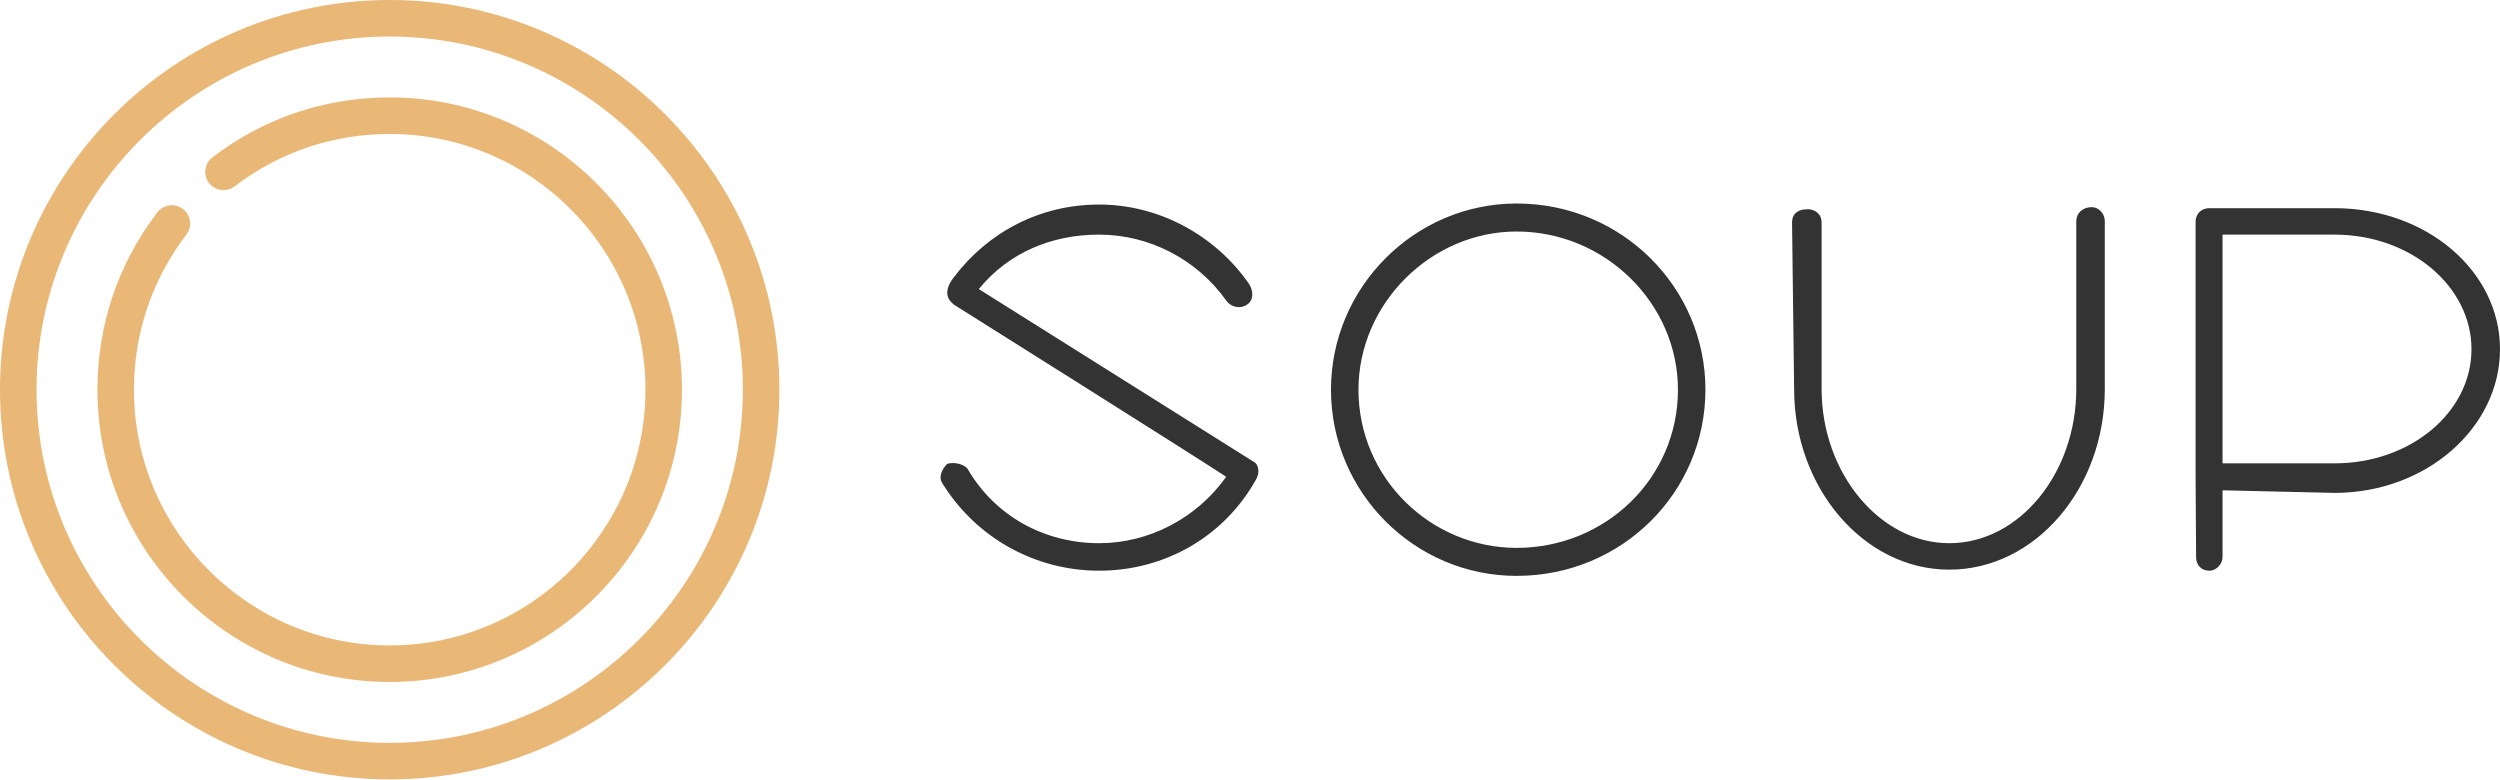
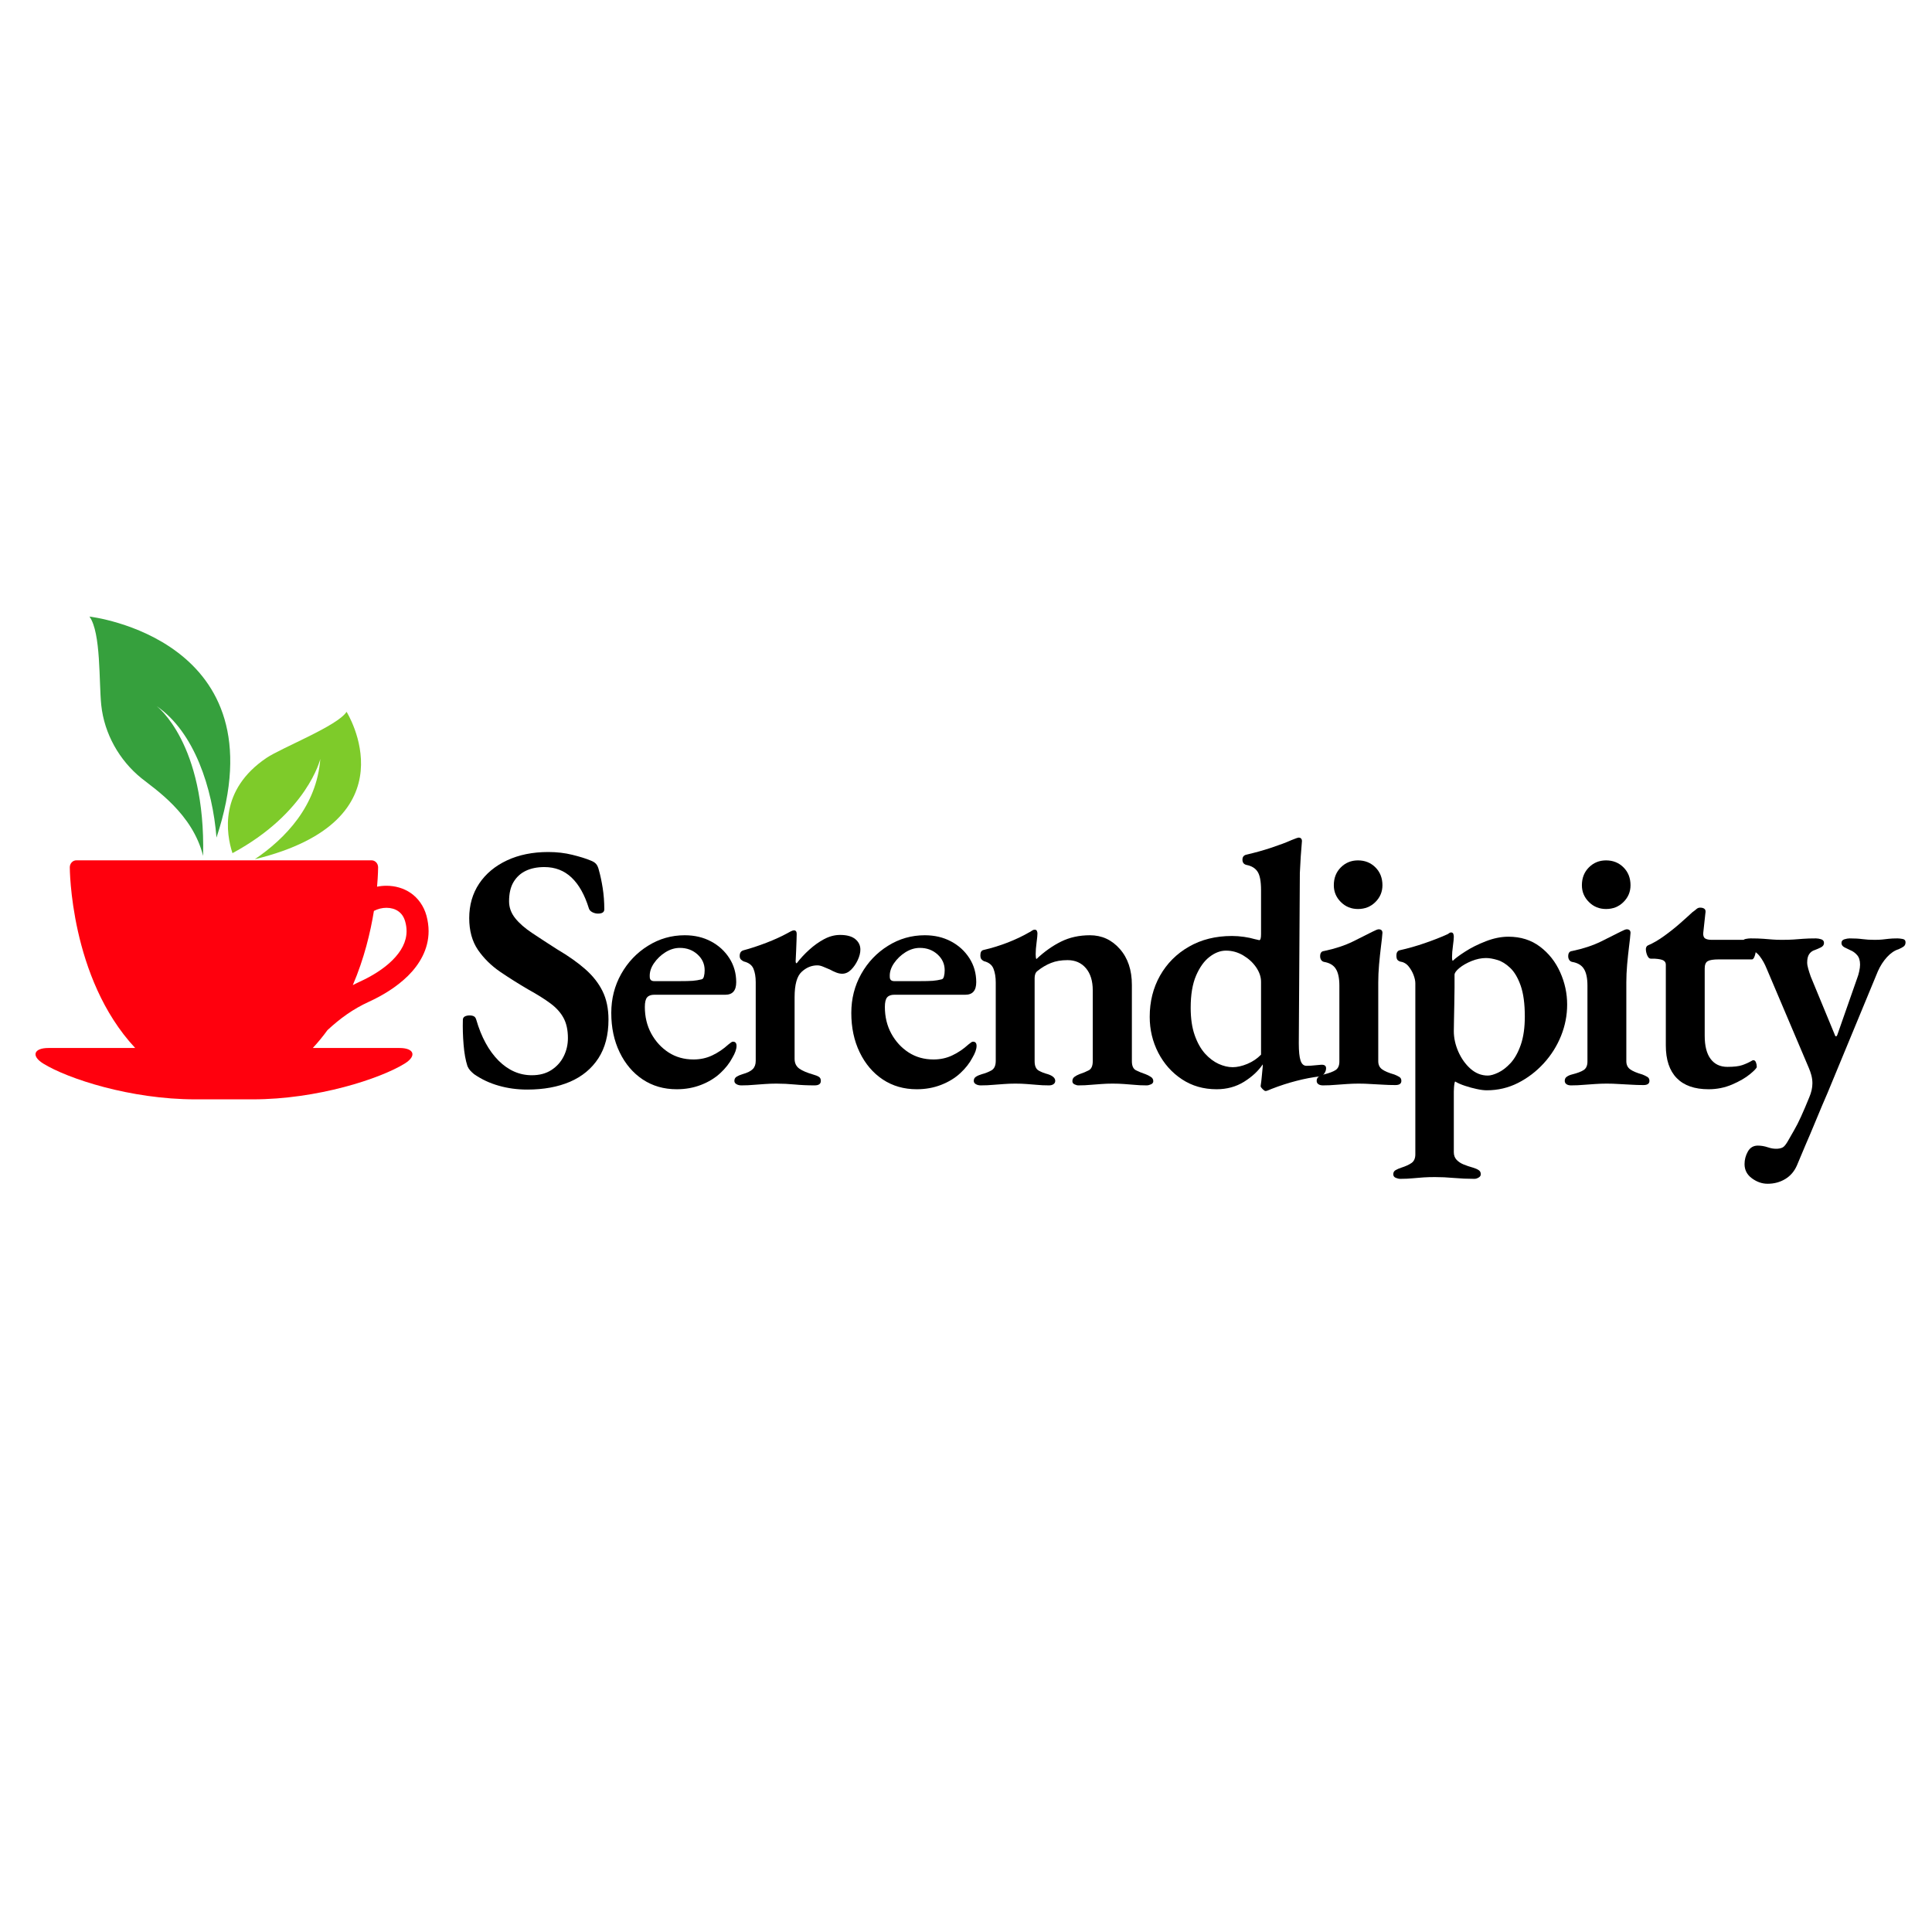
- <svg xmlns="http://www.w3.org/2000/svg" version="1.1" id="Warstwa_1" x="0px" y="0px" width="978.386px" height="305.016px" viewBox="0 0 978.386 305.016" enable-background="new 0 0 978.386 305.016" xml:space="preserve">
-   <g id="logo-symbol">
-     <path fill="#E9B776" d="M81.791,71.59c2.397,3.139,6.884,3.738,10.021,1.342c17.561-13.417,38.549-20.508,60.696-20.508   c55.188,0,100.086,44.896,100.086,100.084c0,55.187-44.897,100.083-100.086,100.083c-55.185,0-100.083-44.897-100.083-100.083   c0-22.148,7.091-43.137,20.509-60.698c2.397-3.135,1.797-7.624-1.341-10.02c-3.137-2.397-7.624-1.797-10.021,1.341   c-15.338,20.075-23.444,44.064-23.444,69.376c0,63.07,51.311,114.381,114.379,114.381c63.07,0,114.383-51.312,114.383-114.381   S215.578,38.125,152.507,38.125c-25.311,0-49.301,8.105-69.374,23.442C79.996,63.967,79.394,68.453,81.791,71.59L81.791,71.59z    M152.508,0C68.417,0,0,68.414,0,152.508s68.415,152.508,152.508,152.508c84.095,0,152.511-68.414,152.511-152.508   S236.603,0,152.508,0z M152.508,290.718c-76.208,0-138.21-62-138.21-138.211c0-76.209,62.001-138.211,138.21-138.211   c76.21,0,138.213,62.001,138.213,138.211C290.719,228.717,228.718,290.718,152.508,290.718z" />
-   </g>
-   <g id="logo-text">
-     <path fill="#333333" d="M479.879,186.605c-8.725-5.885-106.557-67.383-106.557-67.383c-2.841-2.235-4.061-5.479,0-10.758   c13.396-17.659,33.692-28.416,56.832-28.416c23.139,0,45.262,11.771,58.657,31.054c1.827,2.844,1.827,6.495-0.812,8.12   c-2.639,1.827-6.293,1.014-8.119-1.625c-11.568-16.236-30.242-25.776-49.727-25.776c-18.673,0-35.521,7.104-47.09,21.312   l107.574,67.588c1.826,0.812,2.639,4.263,0.812,7.104c-12.382,22.123-35.522,35.519-61.297,35.519   c-24.764,0-47.9-12.583-61.297-34.1c-1.826-2.642,0-5.889,1.826-7.71c2.641-0.812,6.292,0,7.917,1.821   c10.757,18.678,30.242,29.229,51.554,29.229C449.638,212.586,468.311,202.844,479.879,186.605L479.879,186.605z M667.427,152.508   c0,40.188-32.68,72.866-73.881,72.866c-39.984,0-72.662-32.683-72.662-72.866c0-39.985,32.678-72.866,72.662-72.866   C634.748,79.642,667.427,112.522,667.427,152.508L667.427,152.508z M656.669,152.508c0-33.69-28.416-61.903-63.123-61.903   c-33.488,0-61.902,28.213-61.902,61.903c0,34.708,28.414,61.905,61.902,61.905C628.253,214.413,656.669,187.216,656.669,152.508   L656.669,152.508z M818.644,81.064c2.641,0,5.074,2.438,5.074,5.479v65.761c0,38.77-27.197,70.633-60.893,70.633   c-33.285,0-60.688-31.863-60.688-70.633l-0.812-65.152c0-3.648,2.438-5.274,6.092-5.274c2.639,0,5.479,1.626,5.479,5.274v65.152   c0,32.679,22.732,60.281,49.932,60.281c27.604,0,49.729-27.604,49.729-60.281v-65.76C812.556,83.5,814.99,81.064,818.644,81.064   L818.644,81.064z M978.386,136.676c0,30.649-28.82,56.222-64.746,56.222l-43.84-1.013v26.182c0,2.643-2.438,5.276-5.074,5.276   c-3.654,0-5.275-2.638-5.275-5.276l-0.201-32.271V86.747c0-2.642,1.822-5.275,5.479-5.275h48.914   C949.566,81.47,978.386,106.028,978.386,136.676z M967.224,136.676c0-24.559-23.748-44.854-53.584-44.854H869.8v89.511h43.84   C943.476,181.329,967.224,161.235,967.224,136.676z" />
+ <svg xmlns="http://www.w3.org/2000/svg" width="500" zoomAndPan="magnify" viewBox="0 0 375 375" height="500" preserveAspectRatio="xMidYMid meet" version="1.2">
+   <defs>
+     <clipPath id="b39e5884df">
+       <path d="M 17.367 119.668 L 45 119.668 L 45 166.785 L 17.367 166.785 Z M 17.367 119.668 " />
+     </clipPath>
+     <clipPath id="8d5f813678">
+       <path d="M 44 138 L 71 138 L 71 166.785 L 44 166.785 Z M 44 138 " />
+     </clipPath>
+     <clipPath id="1d9d7d0a3b">
+       <path d="M 6 166.852 L 83.191 166.852 L 83.191 213.969 L 6 213.969 Z M 6 166.852 " />
+     </clipPath>
+   </defs>
+   <g id="b782e53196">
+     <g clip-rule="nonzero" clip-path="url(#b39e5884df)">
+       <path style=" stroke:none;fill-rule:nonzero;fill:#36a03d;fill-opacity:1;" d="M 39.422 166.129 C 39.941 144.211 30.426 137.074 30.426 137.074 C 37.75 142.098 41.266 153.043 42.02 162.574 C 54.844 123.965 17.379 119.676 17.363 119.676 C 19.629 122.789 19.184 132.406 19.656 136.875 C 20.242 142.43 23.176 147.594 27.441 151.043 C 30.094 153.184 37.375 157.922 39.422 166.129 " />
+     </g>
+     <g clip-rule="nonzero" clip-path="url(#8d5f813678)">
+       <path style=" stroke:none;fill-rule:nonzero;fill:#7ecb2a;fill-opacity:1;" d="M 45.121 165.598 C 59.688 157.746 62.172 147.305 62.172 147.305 C 61.469 156.422 55.43 162.723 49.461 166.777 C 80.52 159.203 67.266 138.16 67.266 138.16 C 65.578 140.875 54.688 145.117 51.734 147.105 C 42.496 153.328 43.891 161.824 45.121 165.598 " />
+     </g>
+     <g clip-rule="nonzero" clip-path="url(#1d9d7d0a3b)">
+       <path style=" stroke:none;fill-rule:nonzero;fill:#ff000d;fill-opacity:1;" d="M 72.578 176.809 C 73.344 176.406 74.199 176.203 75.008 176.203 C 75.895 176.203 76.688 176.438 77.289 176.859 C 77.895 177.285 78.367 177.883 78.648 178.867 C 78.84 179.535 78.914 180.152 78.914 180.734 C 78.914 182.781 77.91 184.637 76.18 186.367 C 74.473 188.078 72.09 189.516 69.879 190.523 C 69.395 190.742 68.938 190.977 68.48 191.211 C 70.691 186.055 71.914 180.918 72.578 176.809 Z M 77.551 203.414 L 60.711 203.414 C 61.742 202.309 62.691 201.145 63.562 199.945 C 66.062 197.633 68.527 195.848 71.656 194.418 C 74.184 193.258 76.945 191.621 79.191 189.41 C 81.418 187.199 83.191 184.266 83.191 180.734 C 83.191 179.754 83.051 178.742 82.777 177.727 C 82.262 175.844 81.141 174.32 79.734 173.34 C 78.316 172.367 76.656 171.926 75.008 171.926 C 74.402 171.926 73.785 171.984 73.188 172.109 C 73.391 169.77 73.391 168.348 73.391 168.348 C 73.391 167.594 72.824 166.988 72.113 166.988 L 14.824 166.988 C 14.117 166.988 13.547 167.594 13.547 168.348 C 13.547 168.348 13.543 189.82 26.238 203.414 L 9.398 203.414 C 6.566 203.414 5.992 204.949 8.398 206.441 C 13.145 209.375 25.344 213.383 37.91 213.383 L 49.039 213.383 C 61.602 213.383 73.801 209.375 78.547 206.441 C 80.953 204.949 80.383 203.414 77.551 203.414 " />
+     </g>
+     <g style="fill:#000000;fill-opacity:1;">
+       <g transform="translate(87.80995, 210.4694)">
+         <path style="stroke:none" d="M 14.531 1.016 C 12.582 1.016 10.738 0.766 9 0.266 C 7.258 -0.223 5.664 -0.969 4.219 -1.969 C 3.938 -2.195 3.68 -2.438 3.453 -2.688 C 3.234 -2.938 3.055 -3.219 2.922 -3.531 C 2.555 -4.664 2.305 -6.055 2.172 -7.703 C 2.035 -9.359 1.988 -10.957 2.031 -12.5 C 2.031 -12.812 2.156 -13.035 2.406 -13.172 C 2.656 -13.305 2.961 -13.375 3.328 -13.375 C 3.691 -13.375 3.973 -13.316 4.172 -13.203 C 4.379 -13.098 4.531 -12.883 4.625 -12.562 C 5.613 -9.164 7.055 -6.516 8.953 -4.609 C 10.859 -2.711 13.016 -1.766 15.422 -1.766 C 16.91 -1.766 18.176 -2.102 19.219 -2.781 C 20.258 -3.457 21.051 -4.336 21.594 -5.422 C 22.145 -6.516 22.422 -7.695 22.422 -8.969 C 22.422 -10.551 22.133 -11.863 21.562 -12.906 C 21 -13.945 20.148 -14.883 19.016 -15.719 C 17.879 -16.562 16.453 -17.457 14.734 -18.406 C 12.879 -19.488 11.066 -20.629 9.297 -21.828 C 7.535 -23.035 6.086 -24.461 4.953 -26.109 C 3.828 -27.766 3.266 -29.816 3.266 -32.266 C 3.266 -34.797 3.906 -37.023 5.188 -38.953 C 6.477 -40.879 8.281 -42.383 10.594 -43.469 C 12.906 -44.551 15.578 -45.094 18.609 -45.094 C 20.285 -45.094 21.848 -44.91 23.297 -44.547 C 24.742 -44.191 25.898 -43.832 26.766 -43.469 C 27.266 -43.289 27.633 -43.066 27.875 -42.797 C 28.125 -42.523 28.316 -42.094 28.453 -41.5 C 28.723 -40.551 28.961 -39.422 29.172 -38.109 C 29.379 -36.797 29.484 -35.414 29.484 -33.969 C 29.484 -33.414 29.07 -33.141 28.25 -33.141 C 27.895 -33.141 27.535 -33.227 27.172 -33.406 C 26.805 -33.594 26.578 -33.848 26.484 -34.172 C 25.672 -36.797 24.551 -38.785 23.125 -40.141 C 21.695 -41.492 19.941 -42.172 17.859 -42.172 C 16.461 -42.172 15.266 -41.93 14.266 -41.453 C 13.266 -40.984 12.469 -40.258 11.875 -39.281 C 11.289 -38.312 11 -37.055 11 -35.516 C 11 -34.336 11.395 -33.25 12.188 -32.25 C 12.977 -31.258 14.086 -30.289 15.516 -29.344 C 16.941 -28.395 18.539 -27.352 20.312 -26.219 C 22.477 -24.945 24.297 -23.664 25.766 -22.375 C 27.242 -21.082 28.367 -19.656 29.141 -18.094 C 29.91 -16.539 30.297 -14.695 30.297 -12.562 C 30.297 -9.57 29.641 -7.066 28.328 -5.047 C 27.016 -3.035 25.18 -1.52 22.828 -0.5 C 20.473 0.508 17.707 1.016 14.531 1.016 Z M 14.531 1.016 " />
+       </g>
+     </g>
+     <g style="fill:#000000;fill-opacity:1;">
+       <g transform="translate(116.9454, 210.4694)">
+         <path style="stroke:none" d="M 14.406 0.953 C 11.906 0.953 9.703 0.316 7.797 -0.953 C 5.898 -2.223 4.41 -3.977 3.328 -6.219 C 2.242 -8.457 1.703 -11.004 1.703 -13.859 C 1.703 -16.617 2.344 -19.141 3.625 -21.422 C 4.914 -23.711 6.648 -25.535 8.828 -26.891 C 11.004 -28.254 13.383 -28.938 15.969 -28.938 C 17.863 -28.938 19.555 -28.539 21.047 -27.75 C 22.547 -26.957 23.738 -25.867 24.625 -24.484 C 25.508 -23.109 25.953 -21.555 25.953 -19.828 C 25.953 -18.203 25.25 -17.391 23.844 -17.391 L 10.047 -17.391 C 9.41 -17.391 8.945 -17.219 8.656 -16.875 C 8.363 -16.539 8.219 -15.922 8.219 -15.016 C 8.219 -13.109 8.633 -11.383 9.469 -9.844 C 10.312 -8.312 11.43 -7.094 12.828 -6.188 C 14.234 -5.281 15.844 -4.828 17.656 -4.828 C 18.969 -4.828 20.176 -5.086 21.281 -5.609 C 22.395 -6.129 23.453 -6.844 24.453 -7.75 C 24.629 -7.883 24.785 -8.004 24.922 -8.109 C 25.055 -8.223 25.191 -8.281 25.328 -8.281 C 25.785 -8.281 26.016 -8.008 26.016 -7.469 C 26.016 -6.832 25.742 -6.062 25.203 -5.156 C 24.66 -4.113 23.879 -3.117 22.859 -2.172 C 21.836 -1.223 20.602 -0.469 19.156 0.094 C 17.707 0.664 16.125 0.953 14.406 0.953 Z M 10.047 -20.031 L 14.875 -20.031 C 16.051 -20.031 16.93 -20.051 17.516 -20.094 C 18.109 -20.145 18.676 -20.238 19.219 -20.375 C 19.445 -20.414 19.602 -20.609 19.688 -20.953 C 19.781 -21.297 19.828 -21.691 19.828 -22.141 C 19.828 -23.359 19.363 -24.383 18.438 -25.219 C 17.508 -26.062 16.367 -26.484 15.016 -26.484 C 14.055 -26.484 13.125 -26.203 12.219 -25.641 C 11.32 -25.078 10.578 -24.363 9.984 -23.5 C 9.391 -22.633 9.117 -21.754 9.172 -20.859 C 9.172 -20.305 9.461 -20.031 10.047 -20.031 Z M 10.047 -20.031 " />
+       </g>
+     </g>
+     <g style="fill:#000000;fill-opacity:1;">
+       <g transform="translate(140.9192, 210.4694)">
+         <path style="stroke:none" d="M 2.984 0.203 C 2.617 0.203 2.301 0.125 2.031 -0.031 C 1.758 -0.188 1.625 -0.398 1.625 -0.672 C 1.625 -1.035 1.77 -1.305 2.062 -1.484 C 2.363 -1.672 2.738 -1.832 3.188 -1.969 C 4.145 -2.238 4.812 -2.566 5.188 -2.953 C 5.57 -3.336 5.766 -3.867 5.766 -4.547 L 5.766 -19.828 C 5.766 -20.867 5.617 -21.738 5.328 -22.438 C 5.035 -23.145 4.414 -23.613 3.469 -23.844 C 3.281 -23.926 3.098 -24.047 2.922 -24.203 C 2.742 -24.367 2.656 -24.609 2.656 -24.922 C 2.656 -25.516 2.898 -25.879 3.391 -26.016 C 4.754 -26.379 6.227 -26.863 7.812 -27.469 C 9.395 -28.082 10.727 -28.688 11.812 -29.281 C 12.039 -29.414 12.289 -29.551 12.562 -29.688 C 12.832 -29.82 13.035 -29.891 13.172 -29.891 C 13.535 -29.891 13.719 -29.66 13.719 -29.203 C 13.719 -29.023 13.707 -28.617 13.688 -27.984 C 13.664 -27.348 13.641 -26.656 13.609 -25.906 C 13.586 -25.164 13.555 -24.5 13.516 -23.906 C 13.516 -23.633 13.582 -23.5 13.719 -23.5 C 14.445 -24.445 15.266 -25.328 16.172 -26.141 C 17.078 -26.961 18.035 -27.645 19.047 -28.188 C 20.066 -28.727 21.098 -29 22.141 -29 C 23.453 -29 24.438 -28.727 25.094 -28.188 C 25.75 -27.645 26.078 -26.969 26.078 -26.156 C 26.078 -25.52 25.906 -24.836 25.562 -24.109 C 25.227 -23.391 24.801 -22.77 24.281 -22.25 C 23.758 -21.727 23.18 -21.469 22.547 -21.469 C 22.18 -21.469 21.797 -21.547 21.391 -21.703 C 20.984 -21.859 20.578 -22.051 20.172 -22.281 C 19.766 -22.457 19.344 -22.633 18.906 -22.812 C 18.477 -23 18.086 -23.094 17.734 -23.094 C 16.598 -23.094 15.578 -22.672 14.672 -21.828 C 13.766 -20.992 13.312 -19.352 13.312 -16.906 L 13.312 -4.953 C 13.312 -4.141 13.602 -3.516 14.188 -3.078 C 14.781 -2.648 15.688 -2.258 16.906 -1.906 C 17.406 -1.77 17.781 -1.617 18.031 -1.453 C 18.281 -1.297 18.406 -1.035 18.406 -0.672 C 18.406 -0.086 18 0.203 17.188 0.203 C 15.82 0.203 14.539 0.145 13.344 0.031 C 12.145 -0.082 10.957 -0.141 9.781 -0.141 C 9.008 -0.141 8.27 -0.113 7.562 -0.062 C 6.863 -0.02 6.148 0.031 5.422 0.094 C 4.703 0.164 3.891 0.203 2.984 0.203 Z M 2.984 0.203 " />
+       </g>
+     </g>
+     <g style="fill:#000000;fill-opacity:1;">
+       <g transform="translate(163.5347, 210.4694)">
+         <path style="stroke:none" d="M 14.406 0.953 C 11.906 0.953 9.703 0.316 7.797 -0.953 C 5.898 -2.223 4.41 -3.977 3.328 -6.219 C 2.242 -8.457 1.703 -11.004 1.703 -13.859 C 1.703 -16.617 2.344 -19.141 3.625 -21.422 C 4.914 -23.711 6.648 -25.535 8.828 -26.891 C 11.004 -28.254 13.383 -28.938 15.969 -28.938 C 17.863 -28.938 19.555 -28.539 21.047 -27.75 C 22.547 -26.957 23.738 -25.867 24.625 -24.484 C 25.508 -23.109 25.953 -21.555 25.953 -19.828 C 25.953 -18.203 25.25 -17.391 23.844 -17.391 L 10.047 -17.391 C 9.41 -17.391 8.945 -17.219 8.656 -16.875 C 8.363 -16.539 8.219 -15.922 8.219 -15.016 C 8.219 -13.109 8.633 -11.383 9.469 -9.844 C 10.312 -8.312 11.43 -7.094 12.828 -6.188 C 14.234 -5.281 15.844 -4.828 17.656 -4.828 C 18.969 -4.828 20.176 -5.086 21.281 -5.609 C 22.395 -6.129 23.453 -6.844 24.453 -7.75 C 24.629 -7.883 24.785 -8.004 24.922 -8.109 C 25.055 -8.223 25.191 -8.281 25.328 -8.281 C 25.785 -8.281 26.016 -8.008 26.016 -7.469 C 26.016 -6.832 25.742 -6.062 25.203 -5.156 C 24.66 -4.113 23.879 -3.117 22.859 -2.172 C 21.836 -1.223 20.602 -0.469 19.156 0.094 C 17.707 0.664 16.125 0.953 14.406 0.953 Z M 10.047 -20.031 L 14.875 -20.031 C 16.051 -20.031 16.93 -20.051 17.516 -20.094 C 18.109 -20.145 18.676 -20.238 19.219 -20.375 C 19.445 -20.414 19.602 -20.609 19.688 -20.953 C 19.781 -21.297 19.828 -21.691 19.828 -22.141 C 19.828 -23.359 19.363 -24.383 18.438 -25.219 C 17.508 -26.062 16.367 -26.484 15.016 -26.484 C 14.055 -26.484 13.125 -26.203 12.219 -25.641 C 11.32 -25.078 10.578 -24.363 9.984 -23.5 C 9.391 -22.633 9.117 -21.754 9.172 -20.859 C 9.172 -20.305 9.461 -20.031 10.047 -20.031 Z M 10.047 -20.031 " />
+       </g>
+     </g>
+     <g style="fill:#000000;fill-opacity:1;">
+       <g transform="translate(187.5085, 210.4694)">
+         <path style="stroke:none" d="M 2.859 0.203 C 2.492 0.203 2.176 0.125 1.906 -0.031 C 1.633 -0.188 1.5 -0.398 1.5 -0.672 C 1.5 -1.035 1.645 -1.305 1.938 -1.484 C 2.227 -1.672 2.602 -1.832 3.062 -1.969 C 3.738 -2.145 4.359 -2.391 4.922 -2.703 C 5.484 -3.023 5.766 -3.641 5.766 -4.547 L 5.766 -19.766 C 5.766 -20.805 5.617 -21.695 5.328 -22.438 C 5.035 -23.188 4.414 -23.676 3.469 -23.906 C 3.281 -24 3.117 -24.125 2.984 -24.281 C 2.848 -24.438 2.781 -24.695 2.781 -25.062 C 2.781 -25.656 2.984 -25.992 3.391 -26.078 C 4.973 -26.441 6.547 -26.926 8.109 -27.531 C 9.672 -28.145 11.039 -28.797 12.219 -29.484 C 12.406 -29.566 12.586 -29.676 12.766 -29.812 C 12.953 -29.945 13.133 -30.016 13.312 -30.016 C 13.539 -30.016 13.688 -29.938 13.75 -29.781 C 13.82 -29.625 13.859 -29.457 13.859 -29.281 C 13.859 -28.957 13.801 -28.363 13.688 -27.5 C 13.57 -26.645 13.516 -25.898 13.516 -25.266 C 13.516 -25.086 13.523 -24.895 13.547 -24.688 C 13.566 -24.488 13.602 -24.363 13.656 -24.312 C 15.195 -25.758 16.789 -26.891 18.438 -27.703 C 20.094 -28.523 21.961 -28.938 24.047 -28.938 C 26.359 -28.938 28.289 -28.051 29.844 -26.281 C 31.406 -24.52 32.188 -22.191 32.188 -19.297 L 32.188 -4.484 C 32.188 -3.578 32.457 -2.988 33 -2.719 C 33.551 -2.445 34.164 -2.195 34.844 -1.969 C 35.207 -1.832 35.547 -1.66 35.859 -1.453 C 36.18 -1.254 36.344 -0.973 36.344 -0.609 C 36.344 -0.336 36.191 -0.133 35.891 0 C 35.598 0.133 35.316 0.203 35.047 0.203 C 34.141 0.203 33.348 0.164 32.672 0.094 C 31.992 0.031 31.328 -0.02 30.672 -0.062 C 30.016 -0.113 29.273 -0.141 28.453 -0.141 C 27.68 -0.141 26.957 -0.113 26.281 -0.062 C 25.602 -0.02 24.91 0.031 24.203 0.094 C 23.504 0.164 22.703 0.203 21.797 0.203 C 21.578 0.203 21.328 0.133 21.047 0 C 20.773 -0.133 20.641 -0.336 20.641 -0.609 C 20.641 -0.973 20.773 -1.254 21.047 -1.453 C 21.328 -1.66 21.645 -1.832 22 -1.969 C 22.688 -2.195 23.289 -2.445 23.812 -2.719 C 24.332 -2.988 24.594 -3.578 24.594 -4.484 L 24.594 -18.266 C 24.594 -20.078 24.148 -21.504 23.266 -22.547 C 22.379 -23.586 21.191 -24.109 19.703 -24.109 C 18.473 -24.109 17.406 -23.926 16.5 -23.562 C 15.594 -23.207 14.711 -22.688 13.859 -22 C 13.672 -21.863 13.531 -21.672 13.438 -21.422 C 13.352 -21.18 13.312 -20.922 13.312 -20.641 L 13.312 -4.484 C 13.312 -3.578 13.57 -2.973 14.094 -2.672 C 14.613 -2.379 15.211 -2.145 15.891 -1.969 C 16.836 -1.656 17.312 -1.223 17.312 -0.672 C 17.312 -0.398 17.195 -0.188 16.969 -0.031 C 16.75 0.125 16.457 0.203 16.094 0.203 C 15.188 0.203 14.395 0.164 13.719 0.094 C 13.039 0.031 12.383 -0.02 11.75 -0.062 C 11.113 -0.113 10.391 -0.141 9.578 -0.141 C 8.805 -0.141 8.082 -0.113 7.406 -0.062 C 6.727 -0.02 6.023 0.031 5.297 0.094 C 4.578 0.164 3.766 0.203 2.859 0.203 Z M 2.859 0.203 " />
+       </g>
+     </g>
+     <g style="fill:#000000;fill-opacity:1;">
+       <g transform="translate(221.3303, 210.4694)">
+         <path style="stroke:none" d="M 24.312 1.297 C 24.176 1.297 23.984 1.172 23.734 0.922 C 23.484 0.672 23.359 0.477 23.359 0.344 C 23.453 -0.289 23.531 -0.957 23.594 -1.656 C 23.664 -2.363 23.723 -2.969 23.766 -3.469 L 23.766 -3.875 C 22.91 -2.602 21.703 -1.477 20.141 -0.5 C 18.578 0.469 16.801 0.953 14.812 0.953 C 12.27 0.953 10.023 0.305 8.078 -0.984 C 6.129 -2.273 4.598 -3.992 3.484 -6.141 C 2.379 -8.297 1.828 -10.617 1.828 -13.109 C 1.828 -16.055 2.492 -18.719 3.828 -21.094 C 5.172 -23.469 7.039 -25.344 9.438 -26.719 C 11.844 -28.102 14.629 -28.797 17.797 -28.797 C 18.566 -28.797 19.348 -28.738 20.141 -28.625 C 20.93 -28.508 21.617 -28.363 22.203 -28.188 C 22.754 -28.051 23.051 -27.984 23.094 -27.984 C 23.32 -27.984 23.438 -28.367 23.438 -29.141 L 23.438 -37.703 C 23.438 -39.422 23.207 -40.617 22.75 -41.297 C 22.301 -41.973 21.578 -42.406 20.578 -42.594 C 20.078 -42.727 19.828 -43.066 19.828 -43.609 C 19.828 -44.109 20.055 -44.426 20.516 -44.562 C 22.273 -44.969 23.938 -45.43 25.5 -45.953 C 27.062 -46.473 28.344 -46.957 29.344 -47.406 C 29.789 -47.594 30.113 -47.719 30.312 -47.781 C 30.52 -47.852 30.648 -47.891 30.703 -47.891 C 31.148 -47.891 31.375 -47.66 31.375 -47.203 C 31.375 -47.203 31.352 -46.93 31.312 -46.391 C 31.27 -45.848 31.211 -45.113 31.141 -44.188 C 31.078 -43.258 31.02 -42.207 30.969 -41.031 L 30.766 -7.953 C 30.766 -6.41 30.879 -5.297 31.109 -4.609 C 31.336 -3.93 31.723 -3.594 32.266 -3.594 C 32.492 -3.594 32.785 -3.602 33.141 -3.625 C 33.504 -3.656 34.141 -3.711 35.047 -3.797 C 35.723 -3.848 36.062 -3.625 36.062 -3.125 C 36.062 -2.758 35.938 -2.406 35.688 -2.062 C 35.438 -1.727 35.203 -1.562 34.984 -1.562 C 33.441 -1.383 31.879 -1.086 30.297 -0.672 C 28.711 -0.266 27.102 0.254 25.469 0.891 C 25.156 1.023 24.914 1.125 24.75 1.188 C 24.594 1.258 24.445 1.297 24.312 1.297 Z M 17.938 -3.328 C 18.789 -3.328 19.738 -3.539 20.781 -3.969 C 21.82 -4.406 22.707 -5.004 23.438 -5.766 L 23.438 -19.906 C 23.438 -20.852 23.117 -21.789 22.484 -22.719 C 21.848 -23.645 21.008 -24.414 19.969 -25.031 C 18.926 -25.645 17.816 -25.953 16.641 -25.953 C 15.555 -25.953 14.492 -25.551 13.453 -24.75 C 12.41 -23.957 11.535 -22.742 10.828 -21.109 C 10.129 -19.484 9.781 -17.406 9.781 -14.875 C 9.781 -12.789 10.039 -11.008 10.562 -9.531 C 11.082 -8.062 11.75 -6.875 12.562 -5.969 C 13.375 -5.07 14.254 -4.406 15.203 -3.969 C 16.16 -3.539 17.07 -3.328 17.938 -3.328 Z M 17.938 -3.328 " />
+       </g>
+     </g>
+     <g style="fill:#000000;fill-opacity:1;">
+       <g transform="translate(254.0654, 210.4694)">
+         <path style="stroke:none" d="M 2.719 0.203 C 2.352 0.203 2.055 0.125 1.828 -0.031 C 1.609 -0.188 1.5 -0.398 1.5 -0.672 C 1.5 -1.035 1.633 -1.305 1.906 -1.484 C 2.176 -1.672 2.492 -1.812 2.859 -1.906 C 3.941 -2.176 4.719 -2.469 5.188 -2.781 C 5.664 -3.102 5.906 -3.648 5.906 -4.422 L 5.906 -19.156 C 5.906 -20.602 5.676 -21.688 5.219 -22.406 C 4.77 -23.133 4.004 -23.586 2.922 -23.766 C 2.691 -23.816 2.508 -23.941 2.375 -24.141 C 2.238 -24.348 2.172 -24.586 2.172 -24.859 C 2.172 -25.492 2.422 -25.832 2.922 -25.875 C 5.098 -26.332 6.988 -26.957 8.594 -27.75 C 10.195 -28.539 11.43 -29.16 12.297 -29.609 C 12.93 -29.93 13.336 -30.094 13.516 -30.094 C 14.016 -30.094 14.266 -29.863 14.266 -29.406 C 14.223 -28.77 14.129 -27.895 13.984 -26.781 C 13.848 -25.676 13.723 -24.5 13.609 -23.25 C 13.504 -22.008 13.453 -20.848 13.453 -19.766 L 13.453 -4.484 C 13.453 -3.805 13.695 -3.285 14.188 -2.922 C 14.688 -2.555 15.484 -2.219 16.578 -1.906 C 16.93 -1.77 17.242 -1.617 17.516 -1.453 C 17.797 -1.297 17.938 -1.035 17.938 -0.672 C 17.938 -0.129 17.551 0.141 16.781 0.141 C 15.914 0.141 15.086 0.113 14.297 0.062 C 13.504 0.02 12.734 -0.02 11.984 -0.062 C 11.242 -0.113 10.461 -0.141 9.641 -0.141 C 8.867 -0.141 8.117 -0.113 7.391 -0.062 C 6.672 -0.02 5.938 0.031 5.188 0.094 C 4.445 0.164 3.625 0.203 2.719 0.203 Z M 9.516 -34.031 C 8.203 -34.031 7.094 -34.484 6.188 -35.391 C 5.281 -36.297 4.828 -37.379 4.828 -38.641 C 4.828 -40.047 5.281 -41.203 6.188 -42.109 C 7.094 -43.016 8.203 -43.469 9.516 -43.469 C 10.867 -43.469 12 -43.016 12.906 -42.109 C 13.812 -41.203 14.266 -40.047 14.266 -38.641 C 14.266 -37.379 13.812 -36.297 12.906 -35.391 C 12 -34.484 10.867 -34.031 9.516 -34.031 Z M 9.516 -34.031 " />
+       </g>
+     </g>
+     <g style="fill:#000000;fill-opacity:1;">
+       <g transform="translate(269.2778, 210.4694)">
+         <path style="stroke:none" d="M 2.516 18.344 C 2.242 18.344 1.945 18.273 1.625 18.141 C 1.312 18.004 1.156 17.773 1.156 17.453 C 1.156 17.086 1.312 16.816 1.625 16.641 C 1.945 16.461 2.312 16.305 2.719 16.172 C 3.57 15.898 4.238 15.594 4.719 15.25 C 5.195 14.906 5.438 14.348 5.438 13.578 L 5.438 -19.625 C 5.438 -20.082 5.32 -20.613 5.094 -21.219 C 4.863 -21.832 4.535 -22.398 4.109 -22.922 C 3.68 -23.441 3.125 -23.75 2.438 -23.844 C 2.219 -23.926 2.051 -24.047 1.938 -24.203 C 1.82 -24.367 1.766 -24.633 1.766 -25 C 1.766 -25.312 1.82 -25.547 1.938 -25.703 C 2.051 -25.867 2.195 -25.973 2.375 -26.016 C 4.008 -26.379 5.641 -26.844 7.266 -27.406 C 8.898 -27.969 10.328 -28.523 11.547 -29.078 C 11.68 -29.117 11.816 -29.195 11.953 -29.312 C 12.086 -29.426 12.223 -29.484 12.359 -29.484 C 12.586 -29.484 12.734 -29.398 12.797 -29.234 C 12.867 -29.078 12.906 -28.883 12.906 -28.656 C 12.906 -28.301 12.848 -27.703 12.734 -26.859 C 12.617 -26.023 12.562 -25.312 12.562 -24.719 C 12.562 -24.27 12.609 -24.02 12.703 -23.969 C 13.148 -24.426 13.953 -25.023 15.109 -25.766 C 16.266 -26.516 17.598 -27.18 19.109 -27.766 C 20.629 -28.359 22.094 -28.656 23.5 -28.656 C 25.895 -28.656 27.941 -28.008 29.641 -26.719 C 31.336 -25.438 32.641 -23.785 33.547 -21.766 C 34.453 -19.754 34.906 -17.66 34.906 -15.484 C 34.906 -13.398 34.508 -11.375 33.719 -9.406 C 32.926 -7.438 31.805 -5.66 30.359 -4.078 C 28.91 -2.492 27.242 -1.223 25.359 -0.266 C 23.484 0.68 21.461 1.156 19.297 1.156 C 18.742 1.156 18.094 1.07 17.344 0.906 C 16.602 0.75 15.859 0.547 15.109 0.297 C 14.359 0.055 13.711 -0.223 13.172 -0.547 C 13.129 -0.547 13.082 -0.422 13.031 -0.172 C 12.988 0.078 12.957 0.359 12.938 0.672 C 12.914 0.992 12.906 1.242 12.906 1.422 L 12.906 13.172 C 12.906 13.766 13.082 14.254 13.438 14.641 C 13.801 15.023 14.254 15.328 14.797 15.547 C 15.348 15.773 15.961 15.984 16.641 16.172 C 17.086 16.305 17.445 16.461 17.719 16.641 C 18 16.816 18.141 17.086 18.141 17.453 C 18.141 17.723 18 17.938 17.719 18.094 C 17.445 18.258 17.176 18.344 16.906 18.344 C 15.551 18.344 14.227 18.285 12.938 18.172 C 11.645 18.055 10.41 18 9.234 18 C 8.461 18 7.738 18.02 7.062 18.062 C 6.383 18.113 5.68 18.172 4.953 18.234 C 4.234 18.305 3.422 18.344 2.516 18.344 Z M 19.5 -1.703 C 20.039 -1.703 20.719 -1.895 21.531 -2.281 C 22.344 -2.664 23.145 -3.285 23.938 -4.141 C 24.727 -5.004 25.383 -6.18 25.906 -7.672 C 26.426 -9.172 26.688 -11.004 26.688 -13.172 C 26.688 -15.66 26.414 -17.664 25.875 -19.188 C 25.332 -20.707 24.656 -21.848 23.844 -22.609 C 23.031 -23.379 22.203 -23.891 21.359 -24.141 C 20.523 -24.391 19.789 -24.516 19.156 -24.516 C 18.25 -24.516 17.316 -24.32 16.359 -23.938 C 15.41 -23.551 14.617 -23.098 13.984 -22.578 C 13.359 -22.055 13.047 -21.617 13.047 -21.266 C 13.047 -20.629 13.047 -19.801 13.047 -18.781 C 13.047 -17.758 13.031 -16.672 13 -15.516 C 12.977 -14.359 12.957 -13.305 12.938 -12.359 C 12.914 -11.41 12.906 -10.734 12.906 -10.328 C 12.906 -9.016 13.195 -7.688 13.781 -6.344 C 14.375 -5.008 15.164 -3.898 16.156 -3.016 C 17.156 -2.141 18.27 -1.703 19.5 -1.703 Z M 19.5 -1.703 " />
+       </g>
+     </g>
+     <g style="fill:#000000;fill-opacity:1;">
+       <g transform="translate(302.2167, 210.4694)">
+         <path style="stroke:none" d="M 2.719 0.203 C 2.352 0.203 2.055 0.125 1.828 -0.031 C 1.609 -0.188 1.5 -0.398 1.5 -0.672 C 1.5 -1.035 1.633 -1.305 1.906 -1.484 C 2.176 -1.672 2.492 -1.812 2.859 -1.906 C 3.941 -2.176 4.719 -2.469 5.188 -2.781 C 5.664 -3.102 5.906 -3.648 5.906 -4.422 L 5.906 -19.156 C 5.906 -20.602 5.676 -21.688 5.219 -22.406 C 4.77 -23.133 4.004 -23.586 2.922 -23.766 C 2.691 -23.816 2.508 -23.941 2.375 -24.141 C 2.238 -24.348 2.172 -24.586 2.172 -24.859 C 2.172 -25.492 2.422 -25.832 2.922 -25.875 C 5.098 -26.332 6.988 -26.957 8.594 -27.75 C 10.195 -28.539 11.43 -29.16 12.297 -29.609 C 12.93 -29.93 13.336 -30.094 13.516 -30.094 C 14.016 -30.094 14.266 -29.863 14.266 -29.406 C 14.223 -28.77 14.129 -27.895 13.984 -26.781 C 13.848 -25.676 13.723 -24.5 13.609 -23.25 C 13.504 -22.008 13.453 -20.848 13.453 -19.766 L 13.453 -4.484 C 13.453 -3.805 13.695 -3.285 14.188 -2.922 C 14.688 -2.555 15.484 -2.219 16.578 -1.906 C 16.93 -1.77 17.242 -1.617 17.516 -1.453 C 17.797 -1.297 17.938 -1.035 17.938 -0.672 C 17.938 -0.129 17.551 0.141 16.781 0.141 C 15.914 0.141 15.086 0.113 14.297 0.062 C 13.504 0.02 12.734 -0.02 11.984 -0.062 C 11.242 -0.113 10.461 -0.141 9.641 -0.141 C 8.867 -0.141 8.117 -0.113 7.391 -0.062 C 6.672 -0.02 5.938 0.031 5.188 0.094 C 4.445 0.164 3.625 0.203 2.719 0.203 Z M 9.516 -34.031 C 8.203 -34.031 7.094 -34.484 6.188 -35.391 C 5.281 -36.297 4.828 -37.379 4.828 -38.641 C 4.828 -40.047 5.281 -41.203 6.188 -42.109 C 7.094 -43.016 8.203 -43.469 9.516 -43.469 C 10.867 -43.469 12 -43.016 12.906 -42.109 C 13.812 -41.203 14.266 -40.047 14.266 -38.641 C 14.266 -37.379 13.812 -36.297 12.906 -35.391 C 12 -34.484 10.867 -34.031 9.516 -34.031 Z M 9.516 -34.031 " />
+       </g>
+     </g>
+     <g style="fill:#000000;fill-opacity:1;">
+       <g transform="translate(317.4291, 210.4694)">
+         <path style="stroke:none" d="M 14.203 0.953 C 11.484 0.953 9.422 0.227 8.016 -1.219 C 6.609 -2.664 5.906 -4.773 5.906 -7.547 L 5.906 -23.234 C 5.906 -23.586 5.758 -23.852 5.469 -24.031 C 5.176 -24.219 4.598 -24.336 3.734 -24.391 L 2.984 -24.391 C 2.711 -24.391 2.484 -24.602 2.297 -25.031 C 2.117 -25.457 2.031 -25.875 2.031 -26.281 C 2.031 -26.375 2.062 -26.5 2.125 -26.656 C 2.195 -26.812 2.301 -26.914 2.438 -26.969 C 3.477 -27.414 4.539 -28.035 5.625 -28.828 C 6.719 -29.617 7.738 -30.43 8.688 -31.266 C 9.645 -32.109 10.441 -32.828 11.078 -33.422 C 11.391 -33.641 11.645 -33.836 11.844 -34.016 C 12.051 -34.203 12.289 -34.297 12.562 -34.297 C 12.926 -34.297 13.207 -34.219 13.406 -34.062 C 13.613 -33.906 13.672 -33.598 13.578 -33.141 L 13.172 -29.406 C 13.129 -28.863 13.254 -28.5 13.547 -28.312 C 13.836 -28.133 14.258 -28.047 14.812 -28.047 L 22.828 -28.047 C 22.961 -28.047 23.098 -27.883 23.234 -27.562 C 23.367 -27.25 23.438 -26.938 23.438 -26.625 C 23.438 -26.039 23.352 -25.5 23.188 -25 C 23.031 -24.5 22.844 -24.25 22.625 -24.25 L 16.172 -24.25 C 15.129 -24.25 14.414 -24.133 14.031 -23.906 C 13.645 -23.676 13.453 -23.203 13.453 -22.484 L 13.453 -9.438 C 13.453 -7.445 13.836 -5.941 14.609 -4.922 C 15.379 -3.898 16.461 -3.391 17.859 -3.391 C 19.129 -3.391 20.094 -3.504 20.75 -3.734 C 21.406 -3.961 22.004 -4.234 22.547 -4.547 C 22.68 -4.641 22.797 -4.688 22.891 -4.688 C 23.117 -4.688 23.285 -4.551 23.391 -4.281 C 23.504 -4.008 23.562 -3.711 23.562 -3.391 C 23.562 -3.172 23.117 -2.695 22.234 -1.969 C 21.359 -1.25 20.207 -0.582 18.781 0.031 C 17.352 0.645 15.828 0.953 14.203 0.953 Z M 14.203 0.953 " />
+       </g>
+     </g>
+     <g style="fill:#000000;fill-opacity:1;">
+       <g transform="translate(337.8033, 210.4694)">
+         <path style="stroke:none" d="M 5.297 19.297 C 4.211 19.297 3.191 18.941 2.234 18.234 C 1.285 17.535 0.812 16.617 0.812 15.484 C 0.812 14.629 1.023 13.816 1.453 13.047 C 1.891 12.273 2.535 11.891 3.391 11.891 C 4.023 11.891 4.672 12 5.328 12.219 C 5.984 12.445 6.609 12.539 7.203 12.5 C 7.742 12.457 8.141 12.332 8.391 12.125 C 8.641 11.914 8.922 11.539 9.234 11 C 9.598 10.363 9.992 9.672 10.422 8.922 C 10.859 8.18 11.312 7.289 11.781 6.25 C 12.258 5.207 12.789 3.961 13.375 2.516 C 13.781 1.566 13.984 0.66 13.984 -0.203 C 13.984 -0.742 13.914 -1.266 13.781 -1.766 C 13.645 -2.266 13.488 -2.719 13.312 -3.125 L 5.094 -22.484 C 4.727 -23.391 4.285 -24.18 3.766 -24.859 C 3.242 -25.535 2.598 -25.988 1.828 -26.219 C 1.422 -26.395 1.094 -26.57 0.844 -26.75 C 0.594 -26.938 0.469 -27.211 0.469 -27.578 C 0.469 -27.941 0.648 -28.156 1.016 -28.219 C 1.379 -28.289 1.695 -28.328 1.969 -28.328 C 3.008 -28.328 3.848 -28.301 4.484 -28.25 C 5.117 -28.207 5.707 -28.16 6.25 -28.109 C 6.789 -28.066 7.379 -28.047 8.016 -28.047 C 8.961 -28.047 9.727 -28.066 10.312 -28.109 C 10.906 -28.16 11.531 -28.207 12.188 -28.25 C 12.844 -28.301 13.672 -28.328 14.672 -28.328 C 14.984 -28.328 15.32 -28.27 15.688 -28.156 C 16.051 -28.039 16.234 -27.801 16.234 -27.438 C 16.234 -27.07 16.031 -26.785 15.625 -26.578 C 15.219 -26.379 14.832 -26.211 14.469 -26.078 C 14.008 -25.941 13.645 -25.68 13.375 -25.297 C 13.102 -24.91 12.969 -24.359 12.969 -23.641 C 12.969 -23.316 13.035 -22.914 13.172 -22.438 C 13.305 -21.969 13.469 -21.461 13.656 -20.922 L 18.344 -9.578 C 18.383 -9.398 18.473 -9.312 18.609 -9.312 C 18.648 -9.312 18.719 -9.398 18.812 -9.578 L 22.688 -20.641 C 22.82 -20.961 22.945 -21.383 23.062 -21.906 C 23.176 -22.426 23.234 -22.867 23.234 -23.234 C 23.234 -24.047 23.039 -24.664 22.656 -25.094 C 22.27 -25.531 21.848 -25.836 21.391 -26.016 C 21.035 -26.191 20.648 -26.379 20.234 -26.578 C 19.828 -26.785 19.625 -27.07 19.625 -27.438 C 19.625 -27.801 19.816 -28.039 20.203 -28.156 C 20.586 -28.27 20.914 -28.328 21.188 -28.328 C 22.188 -28.328 23.023 -28.281 23.703 -28.188 C 24.379 -28.094 25.172 -28.047 26.078 -28.047 C 26.672 -28.047 27.16 -28.066 27.547 -28.109 C 27.93 -28.16 28.348 -28.207 28.797 -28.25 C 29.254 -28.301 29.82 -28.328 30.5 -28.328 C 30.77 -28.328 31.098 -28.289 31.484 -28.219 C 31.867 -28.156 32.062 -27.941 32.062 -27.578 C 32.062 -27.211 31.938 -26.938 31.688 -26.75 C 31.438 -26.57 31.109 -26.395 30.703 -26.219 C 29.93 -25.988 29.18 -25.477 28.453 -24.688 C 27.734 -23.895 27.145 -22.977 26.688 -21.938 L 16.906 1.703 C 16.633 2.336 16.27 3.188 15.812 4.25 C 15.363 5.312 14.879 6.473 14.359 7.734 C 13.836 9.004 13.281 10.316 12.688 11.672 C 12.102 13.035 11.539 14.375 11 15.688 C 10.5 16.863 9.738 17.758 8.719 18.375 C 7.707 18.988 6.566 19.297 5.297 19.297 Z M 5.297 19.297 " />
+       </g>
+     </g>
  </g>
</svg>
